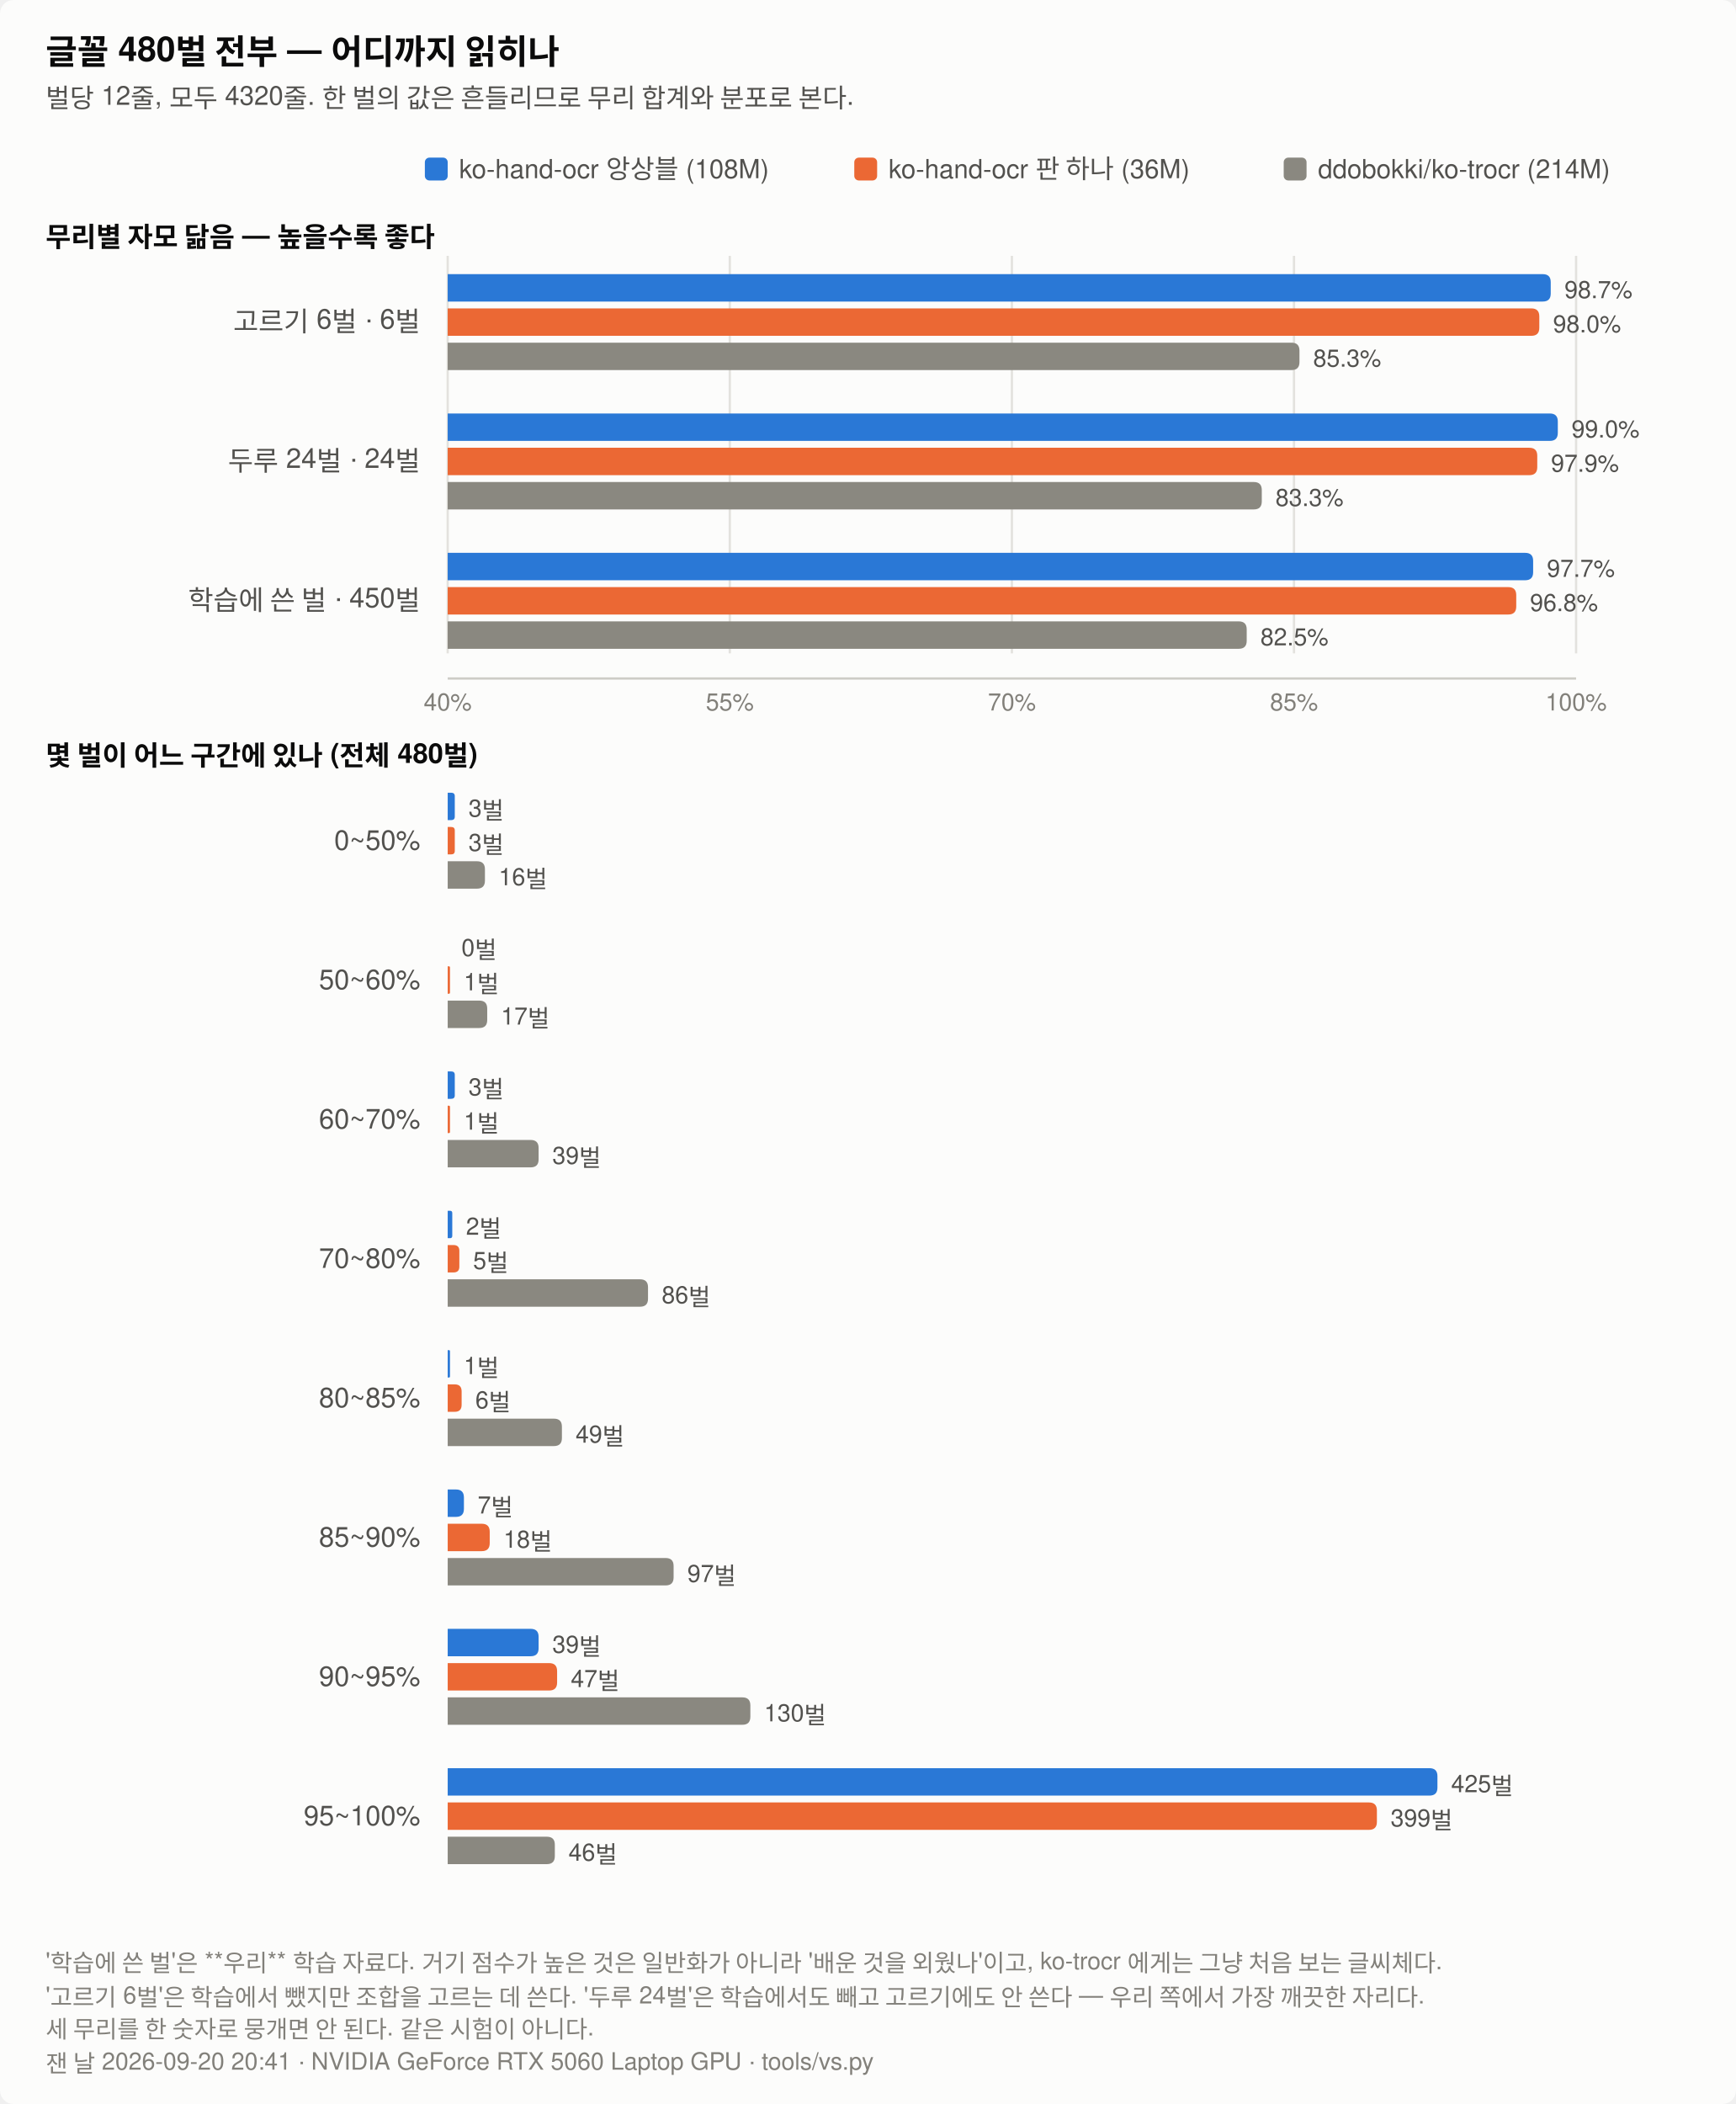
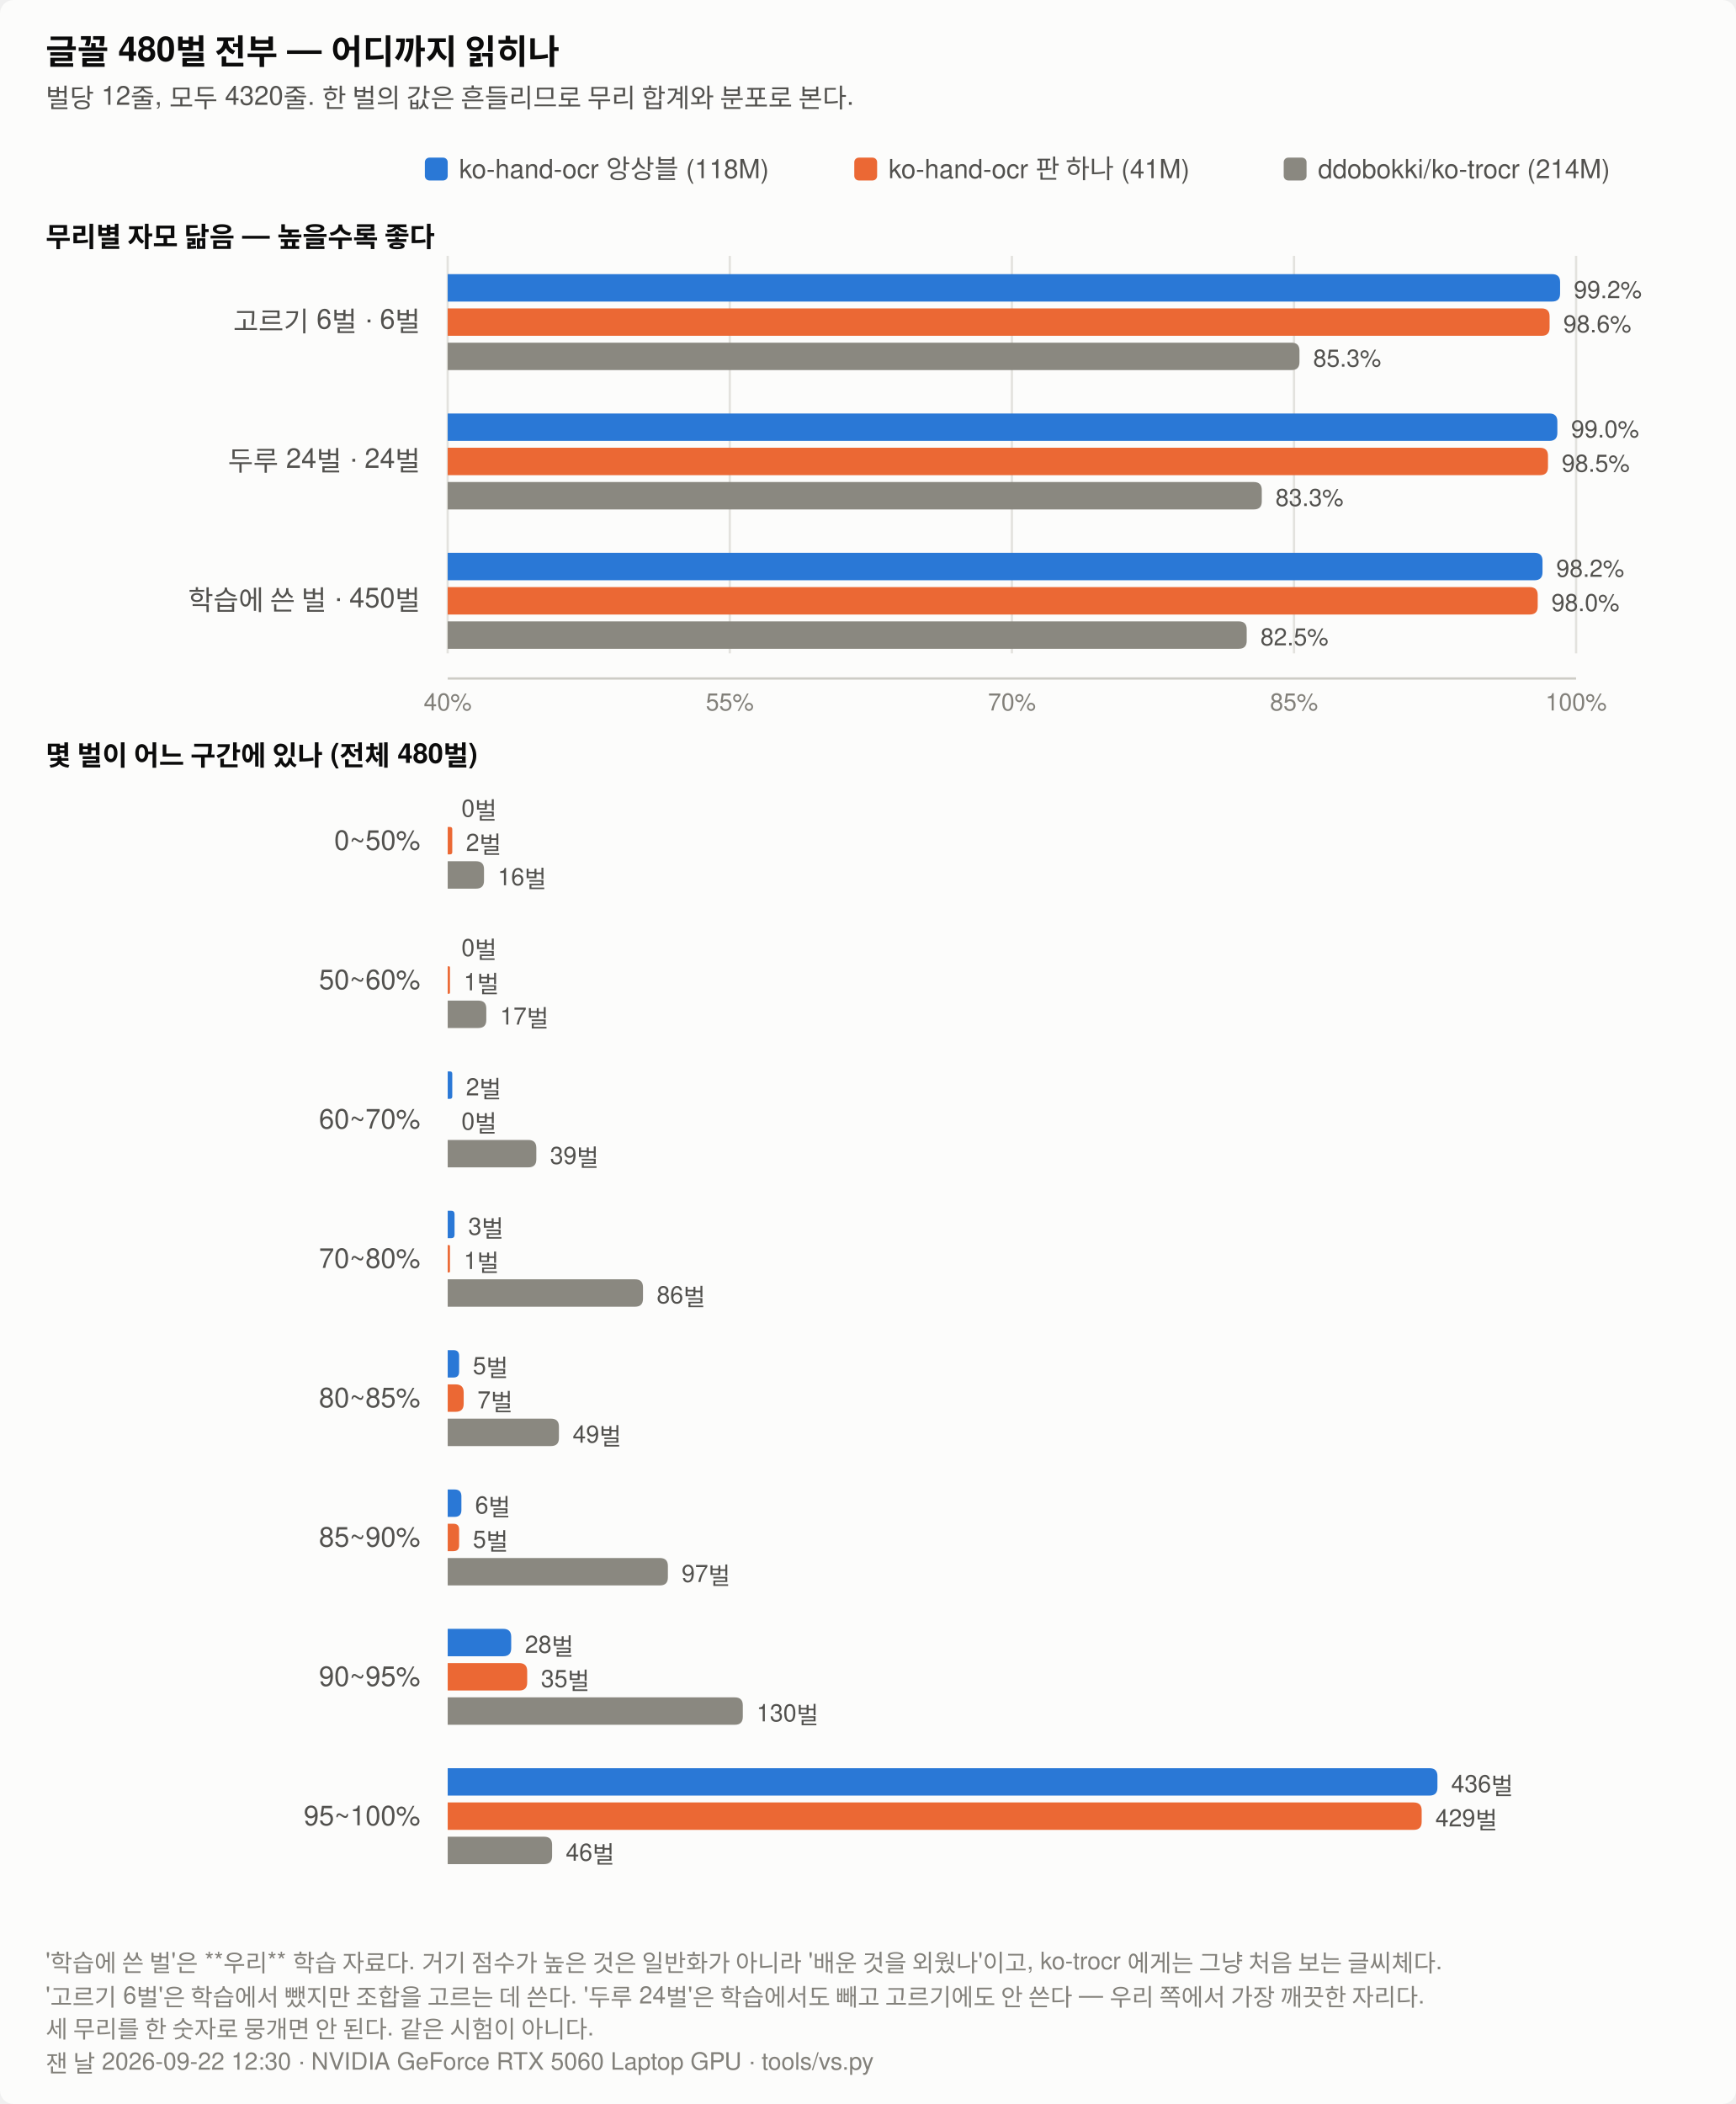
- <svg xmlns="http://www.w3.org/2000/svg" viewBox="0 0 760 921" width="760" height="921" role="img" aria-label="Per-font accuracy over 480 handwriting fonts, grouped by whether the font was used in our training. 고르기 6벌: ko-hand-ocr 앙상블 98.7 percent, ko-hand-ocr 판 하나 98.0 percent, ddobokki/ko-trocr 85.3 percent. 두루 24벌: ko-hand-ocr 앙상블 99.0 percent, ko-hand-ocr 판 하나 97.9 percent, ddobokki/ko-trocr 83.3 percent. 학습에 쓴 벌: ko-hand-ocr 앙상블 97.7 percent, ko-hand-ocr 판 하나 96.8 percent, ddobokki/ko-trocr 82.5 percent.">
+ <svg xmlns="http://www.w3.org/2000/svg" viewBox="0 0 760 921" width="760" height="921" role="img" aria-label="Per-font accuracy over 480 handwriting fonts, grouped by whether the font was used in our training. 고르기 6벌: ko-hand-ocr 앙상블 99.2 percent, ko-hand-ocr 판 하나 98.6 percent, ddobokki/ko-trocr 85.3 percent. 두루 24벌: ko-hand-ocr 앙상블 99.0 percent, ko-hand-ocr 판 하나 98.5 percent, ddobokki/ko-trocr 83.3 percent. 학습에 쓴 벌: ko-hand-ocr 앙상블 98.2 percent, ko-hand-ocr 판 하나 98.0 percent, ddobokki/ko-trocr 82.5 percent.">
  <style>
  .surface{fill:#fcfcfb}
  .ink{fill:#0b0b0b}
  .ink2{fill:#52514e}
  .ink3{fill:#82807a}
  .s0{fill:#2a78d6}
  .s1{fill:#eb6834}
  .s2{fill:#8a8880}
  .grid{stroke:#e3e2de;stroke-width:1}
  .rule{stroke:#cdccc6;stroke-width:1}
  text{font-family:-apple-system,BlinkMacSystemFont,"Segoe UI",Helvetica,Arial,sans-serif}
  @media (prefers-color-scheme: dark){
    .surface{fill:#1a1a19}
    .ink{fill:#ffffff}
    .ink2{fill:#c3c2b7}
    .ink3{fill:#8e8c84}
    .s0{fill:#3987e5}
    .s1{fill:#d95926}
    .s2{fill:#7c7a73}
    .grid{stroke:#3a3a38}
    .rule{stroke:#4a4946}
  }
</style>
  <rect class="surface" width="760" height="921" rx="6" />
  <text class="ink" x="20" y="28" font-size="15" font-weight="600">글꼴 480벌 전부 — 어디까지 읽히나</text>
  <text class="ink2" x="20" y="47" font-size="11.5">벌당 12줄, 모두 4320줄. 한 벌의 값은 흔들리므로 무리 합계와 분포로 본다.</text>
  <rect class="s0" x="186" y="69" width="10" height="10" rx="2" />
-   <text class="ink2" x="201" y="78" font-size="11.5">ko-hand-ocr 앙상블 (108M)</text>
+   <text class="ink2" x="201" y="78" font-size="11.5">ko-hand-ocr 앙상블 (118M)</text>
  <rect class="s1" x="374.0" y="69" width="10" height="10" rx="2" />
-   <text class="ink2" x="389.0" y="78" font-size="11.5">ko-hand-ocr 판 하나 (36M)</text>
+   <text class="ink2" x="389.0" y="78" font-size="11.5">ko-hand-ocr 판 하나 (41M)</text>
  <rect class="s2" x="562.0" y="69" width="10" height="10" rx="2" />
  <text class="ink2" x="577.0" y="78" font-size="11.5">ddobokki/ko-trocr (214M)</text>
  <text class="ink" x="20" y="108" font-size="12" font-weight="600">무리별 자모 닮음 — 높을수록 좋다</text>
  <line class="grid" x1="196.0" y1="112.0" x2="196.0" y2="286.0" />
  <line class="grid" x1="319.5" y1="112.0" x2="319.5" y2="286.0" />
  <line class="grid" x1="443.0" y1="112.0" x2="443.0" y2="286.0" />
  <line class="grid" x1="566.5" y1="112.0" x2="566.5" y2="286.0" />
  <line class="grid" x1="690.0" y1="112.0" x2="690.0" y2="286.0" />
  <text class="ink2" x="184" y="145.0" font-size="12" text-anchor="end">고르기 6벌 · 6벌</text>
-   <path class="s0" d="M196,120.0 H675.4 Q678.9,120.0 678.9,123.5 V128.5 Q678.9,132.0 675.4,132.0 H196 Z" />
-   <text class="ink2" x="684.9" y="130.5" font-size="10.5">98.7%</text>
-   <path class="s1" d="M196,135.0 H670.4 Q673.9,135.0 673.9,138.5 V143.5 Q673.9,147.0 670.4,147.0 H196 Z" />
-   <text class="ink2" x="679.9" y="145.5" font-size="10.5">98.0%</text>
+   <path class="s0" d="M196,120.0 H679.5 Q683.0,120.0 683.0,123.5 V128.5 Q683.0,132.0 679.5,132.0 H196 Z" />
+   <text class="ink2" x="689.0" y="130.5" font-size="10.5">99.2%</text>
+   <path class="s1" d="M196,135.0 H674.9 Q678.4,135.0 678.4,138.5 V143.5 Q678.4,147.0 674.9,147.0 H196 Z" />
+   <text class="ink2" x="684.4" y="145.5" font-size="10.5">98.6%</text>
  <path class="s2" d="M196,150.0 H565.4 Q568.9,150.0 568.9,153.5 V158.5 Q568.9,162.0 565.4,162.0 H196 Z" />
  <text class="ink2" x="574.9" y="160.5" font-size="10.5">85.3%</text>
  <text class="ink2" x="184" y="206.0" font-size="12" text-anchor="end">두루 24벌 · 24벌</text>
-   <path class="s0" d="M196,181.0 H678.5 Q682.0,181.0 682.0,184.5 V189.5 Q682.0,193.0 678.5,193.0 H196 Z" />
-   <text class="ink2" x="688.0" y="191.5" font-size="10.5">99.0%</text>
-   <path class="s1" d="M196,196.0 H669.5 Q673.0,196.0 673.0,199.5 V204.5 Q673.0,208.0 669.5,208.0 H196 Z" />
-   <text class="ink2" x="679.0" y="206.5" font-size="10.5">97.9%</text>
+   <path class="s0" d="M196,181.0 H678.3 Q681.8,181.0 681.8,184.5 V189.5 Q681.8,193.0 678.3,193.0 H196 Z" />
+   <text class="ink2" x="687.8" y="191.5" font-size="10.5">99.0%</text>
+   <path class="s1" d="M196,196.0 H674.2 Q677.7,196.0 677.7,199.5 V204.5 Q677.7,208.0 674.2,208.0 H196 Z" />
+   <text class="ink2" x="683.7" y="206.5" font-size="10.5">98.5%</text>
  <path class="s2" d="M196,211.0 H548.9 Q552.4,211.0 552.4,214.5 V219.5 Q552.4,223.0 548.9,223.0 H196 Z" />
  <text class="ink2" x="558.4" y="221.5" font-size="10.5">83.3%</text>
  <text class="ink2" x="184" y="267.0" font-size="12" text-anchor="end">학습에 쓴 벌 · 450벌</text>
-   <path class="s0" d="M196,242.0 H667.7 Q671.2,242.0 671.2,245.5 V250.5 Q671.2,254.0 667.7,254.0 H196 Z" />
-   <text class="ink2" x="677.2" y="252.5" font-size="10.5">97.7%</text>
-   <path class="s1" d="M196,257.0 H660.3 Q663.8,257.0 663.8,260.5 V265.5 Q663.8,269.0 660.3,269.0 H196 Z" />
-   <text class="ink2" x="669.8" y="267.5" font-size="10.5">96.8%</text>
+   <path class="s0" d="M196,242.0 H671.8 Q675.3,242.0 675.3,245.5 V250.5 Q675.3,254.0 671.8,254.0 H196 Z" />
+   <text class="ink2" x="681.3" y="252.5" font-size="10.5">98.2%</text>
+   <path class="s1" d="M196,257.0 H669.7 Q673.2,257.0 673.2,260.5 V265.5 Q673.2,269.0 669.7,269.0 H196 Z" />
+   <text class="ink2" x="679.2" y="267.5" font-size="10.5">98.0%</text>
  <path class="s2" d="M196,272.0 H542.3 Q545.8,272.0 545.8,275.5 V280.5 Q545.8,284.0 542.3,284.0 H196 Z" />
  <text class="ink2" x="551.8" y="282.5" font-size="10.5">82.5%</text>
  <line class="rule" x1="196" y1="297" x2="690" y2="297" />
  <text class="ink3" x="196.0" y="311" font-size="10.5" text-anchor="middle">40%</text>
  <text class="ink3" x="319.5" y="311" font-size="10.5" text-anchor="middle">55%</text>
  <text class="ink3" x="443.0" y="311" font-size="10.5" text-anchor="middle">70%</text>
  <text class="ink3" x="566.5" y="311" font-size="10.5" text-anchor="middle">85%</text>
  <text class="ink3" x="690.0" y="311" font-size="10.5" text-anchor="middle">100%</text>
  <text class="ink" x="20" y="335" font-size="12" font-weight="600">몇 벌이 어느 구간에 있나 (전체 480벌)</text>
  <text class="ink2" x="184" y="372.0" font-size="12" text-anchor="end">0~50%</text>
-   <path class="s0" d="M196,347.0 H197.5 Q199.1,347.0 199.1,348.5 V357.5 Q199.1,359.0 197.5,359.0 H196 Z" />
-   <text class="ink2" x="205.1" y="357.5" font-size="10.5">3벌</text>
-   <path class="s1" d="M196,362.0 H197.5 Q199.1,362.0 199.1,363.5 V372.5 Q199.1,374.0 197.5,374.0 H196 Z" />
-   <text class="ink2" x="205.1" y="372.5" font-size="10.5">3벌</text>
-   <path class="s2" d="M196,377.0 H208.8 Q212.3,377.0 212.3,380.5 V385.5 Q212.3,389.0 208.8,389.0 H196 Z" />
-   <text class="ink2" x="218.3" y="387.5" font-size="10.5">16벌</text>
+   <text class="ink2" x="202.0" y="357.5" font-size="10.5">0벌</text>
+   <path class="s1" d="M196,362.0 H197.0 Q198.0,362.0 198.0,363.0 V373.0 Q198.0,374.0 197.0,374.0 H196 Z" />
+   <text class="ink2" x="204.0" y="372.5" font-size="10.5">2벌</text>
+   <path class="s2" d="M196,377.0 H208.4 Q211.9,377.0 211.9,380.5 V385.5 Q211.9,389.0 208.4,389.0 H196 Z" />
+   <text class="ink2" x="217.9" y="387.5" font-size="10.5">16벌</text>
  <text class="ink2" x="184" y="433.0" font-size="12" text-anchor="end">50~60%</text>
  <text class="ink2" x="202.0" y="418.5" font-size="10.5">0벌</text>
  <path class="s1" d="M196,423.0 H196.5 Q197.0,423.0 197.0,423.5 V434.5 Q197.0,435.0 196.5,435.0 H196 Z" />
  <text class="ink2" x="203.0" y="433.5" font-size="10.5">1벌</text>
-   <path class="s2" d="M196,438.0 H209.8 Q213.3,438.0 213.3,441.5 V446.5 Q213.3,450.0 209.8,450.0 H196 Z" />
-   <text class="ink2" x="219.3" y="448.5" font-size="10.5">17벌</text>
+   <path class="s2" d="M196,438.0 H209.4 Q212.9,438.0 212.9,441.5 V446.5 Q212.9,450.0 209.4,450.0 H196 Z" />
+   <text class="ink2" x="218.9" y="448.5" font-size="10.5">17벌</text>
  <text class="ink2" x="184" y="494.0" font-size="12" text-anchor="end">60~70%</text>
-   <path class="s0" d="M196,469.0 H197.5 Q199.1,469.0 199.1,470.5 V479.5 Q199.1,481.0 197.5,481.0 H196 Z" />
-   <text class="ink2" x="205.1" y="479.5" font-size="10.5">3벌</text>
-   <path class="s1" d="M196,484.0 H196.5 Q197.0,484.0 197.0,484.5 V495.5 Q197.0,496.0 196.5,496.0 H196 Z" />
-   <text class="ink2" x="203.0" y="494.5" font-size="10.5">1벌</text>
-   <path class="s2" d="M196,499.0 H232.3 Q235.8,499.0 235.8,502.5 V507.5 Q235.8,511.0 232.3,511.0 H196 Z" />
-   <text class="ink2" x="241.8" y="509.5" font-size="10.5">39벌</text>
+   <path class="s0" d="M196,469.0 H197.0 Q198.0,469.0 198.0,470.0 V480.0 Q198.0,481.0 197.0,481.0 H196 Z" />
+   <text class="ink2" x="204.0" y="479.5" font-size="10.5">2벌</text>
+   <text class="ink2" x="202.0" y="494.5" font-size="10.5">0벌</text>
+   <path class="s2" d="M196,499.0 H231.3 Q234.8,499.0 234.8,502.5 V507.5 Q234.8,511.0 231.3,511.0 H196 Z" />
+   <text class="ink2" x="240.8" y="509.5" font-size="10.5">39벌</text>
  <text class="ink2" x="184" y="555.0" font-size="12" text-anchor="end">70~80%</text>
-   <path class="s0" d="M196,530.0 H197.0 Q198.0,530.0 198.0,531.0 V541.0 Q198.0,542.0 197.0,542.0 H196 Z" />
-   <text class="ink2" x="204.0" y="540.5" font-size="10.5">2벌</text>
-   <path class="s1" d="M196,545.0 H198.5 Q201.1,545.0 201.1,547.5 V554.5 Q201.1,557.0 198.5,557.0 H196 Z" />
-   <text class="ink2" x="207.1" y="555.5" font-size="10.5">5벌</text>
-   <path class="s2" d="M196,560.0 H280.2 Q283.7,560.0 283.7,563.5 V568.5 Q283.7,572.0 280.2,572.0 H196 Z" />
-   <text class="ink2" x="289.7" y="570.5" font-size="10.5">86벌</text>
+   <path class="s0" d="M196,530.0 H197.5 Q199.0,530.0 199.0,531.5 V540.5 Q199.0,542.0 197.5,542.0 H196 Z" />
+   <text class="ink2" x="205.0" y="540.5" font-size="10.5">3벌</text>
+   <path class="s1" d="M196,545.0 H196.5 Q197.0,545.0 197.0,545.5 V556.5 Q197.0,557.0 196.5,557.0 H196 Z" />
+   <text class="ink2" x="203.0" y="555.5" font-size="10.5">1벌</text>
+   <path class="s2" d="M196,560.0 H278.0 Q281.5,560.0 281.5,563.5 V568.5 Q281.5,572.0 278.0,572.0 H196 Z" />
+   <text class="ink2" x="287.5" y="570.5" font-size="10.5">86벌</text>
  <text class="ink2" x="184" y="616.0" font-size="12" text-anchor="end">80~85%</text>
-   <path class="s0" d="M196,591.0 H196.5 Q197.0,591.0 197.0,591.5 V602.5 Q197.0,603.0 196.5,603.0 H196 Z" />
-   <text class="ink2" x="203.0" y="601.5" font-size="10.5">1벌</text>
-   <path class="s1" d="M196,606.0 H199.1 Q202.1,606.0 202.1,609.1 V614.9 Q202.1,618.0 199.1,618.0 H196 Z" />
-   <text class="ink2" x="208.1" y="616.5" font-size="10.5">6벌</text>
-   <path class="s2" d="M196,621.0 H242.5 Q246.0,621.0 246.0,624.5 V629.5 Q246.0,633.0 242.5,633.0 H196 Z" />
-   <text class="ink2" x="252.0" y="631.5" font-size="10.5">49벌</text>
+   <path class="s0" d="M196,591.0 H198.5 Q201.0,591.0 201.0,593.5 V600.5 Q201.0,603.0 198.5,603.0 H196 Z" />
+   <text class="ink2" x="207.0" y="601.5" font-size="10.5">5벌</text>
+   <path class="s1" d="M196,606.0 H199.5 Q203.0,606.0 203.0,609.5 V614.5 Q203.0,618.0 199.5,618.0 H196 Z" />
+   <text class="ink2" x="209.0" y="616.5" font-size="10.5">7벌</text>
+   <path class="s2" d="M196,621.0 H241.2 Q244.7,621.0 244.7,624.5 V629.5 Q244.7,633.0 241.2,633.0 H196 Z" />
+   <text class="ink2" x="250.7" y="631.5" font-size="10.5">49벌</text>
  <text class="ink2" x="184" y="677.0" font-size="12" text-anchor="end">85~90%</text>
-   <path class="s0" d="M196,652.0 H199.6 Q203.1,652.0 203.1,655.5 V660.5 Q203.1,664.0 199.6,664.0 H196 Z" />
-   <text class="ink2" x="209.1" y="662.5" font-size="10.5">7벌</text>
-   <path class="s1" d="M196,667.0 H210.9 Q214.4,667.0 214.4,670.5 V675.5 Q214.4,679.0 210.9,679.0 H196 Z" />
-   <text class="ink2" x="220.4" y="677.5" font-size="10.5">18벌</text>
-   <path class="s2" d="M196,682.0 H291.4 Q294.9,682.0 294.9,685.5 V690.5 Q294.9,694.0 291.4,694.0 H196 Z" />
-   <text class="ink2" x="300.9" y="692.5" font-size="10.5">97벌</text>
+   <path class="s0" d="M196,652.0 H199.0 Q202.0,652.0 202.0,655.0 V661.0 Q202.0,664.0 199.0,664.0 H196 Z" />
+   <text class="ink2" x="208.0" y="662.5" font-size="10.5">6벌</text>
+   <path class="s1" d="M196,667.0 H198.5 Q201.0,667.0 201.0,669.5 V676.5 Q201.0,679.0 198.5,679.0 H196 Z" />
+   <text class="ink2" x="207.0" y="677.5" font-size="10.5">5벌</text>
+   <path class="s2" d="M196,682.0 H288.9 Q292.4,682.0 292.4,685.5 V690.5 Q292.4,694.0 288.9,694.0 H196 Z" />
+   <text class="ink2" x="298.4" y="692.5" font-size="10.5">97벌</text>
  <text class="ink2" x="184" y="738.0" font-size="12" text-anchor="end">90~95%</text>
-   <path class="s0" d="M196,713.0 H232.3 Q235.8,713.0 235.8,716.5 V721.5 Q235.8,725.0 232.3,725.0 H196 Z" />
-   <text class="ink2" x="241.8" y="723.5" font-size="10.5">39벌</text>
-   <path class="s1" d="M196,728.0 H240.4 Q243.9,728.0 243.9,731.5 V736.5 Q243.9,740.0 240.4,740.0 H196 Z" />
-   <text class="ink2" x="249.9" y="738.5" font-size="10.5">47벌</text>
-   <path class="s2" d="M196,743.0 H325.0 Q328.5,743.0 328.5,746.5 V751.5 Q328.5,755.0 325.0,755.0 H196 Z" />
-   <text class="ink2" x="334.5" y="753.5" font-size="10.5">130벌</text>
+   <path class="s0" d="M196,713.0 H220.3 Q223.8,713.0 223.8,716.5 V721.5 Q223.8,725.0 220.3,725.0 H196 Z" />
+   <text class="ink2" x="229.8" y="723.5" font-size="10.5">28벌</text>
+   <path class="s1" d="M196,728.0 H227.3 Q230.8,728.0 230.8,731.5 V736.5 Q230.8,740.0 227.3,740.0 H196 Z" />
+   <text class="ink2" x="236.8" y="738.5" font-size="10.5">35벌</text>
+   <path class="s2" d="M196,743.0 H321.7 Q325.2,743.0 325.2,746.5 V751.5 Q325.2,755.0 321.7,755.0 H196 Z" />
+   <text class="ink2" x="331.2" y="753.5" font-size="10.5">130벌</text>
  <text class="ink2" x="184" y="799.0" font-size="12" text-anchor="end">95~100%</text>
  <path class="s0" d="M196,774.0 H625.8 Q629.3,774.0 629.3,777.5 V782.5 Q629.3,786.0 625.8,786.0 H196 Z" />
-   <text class="ink2" x="635.3" y="784.5" font-size="10.5">425벌</text>
-   <path class="s1" d="M196,789.0 H599.3 Q602.8,789.0 602.8,792.5 V797.5 Q602.8,801.0 599.3,801.0 H196 Z" />
-   <text class="ink2" x="608.8" y="799.5" font-size="10.5">399벌</text>
-   <path class="s2" d="M196,804.0 H239.4 Q242.9,804.0 242.9,807.5 V812.5 Q242.9,816.0 239.4,816.0 H196 Z" />
-   <text class="ink2" x="248.9" y="814.5" font-size="10.5">46벌</text>
+   <text class="ink2" x="635.3" y="784.5" font-size="10.5">436벌</text>
+   <path class="s1" d="M196,789.0 H618.9 Q622.4,789.0 622.4,792.5 V797.5 Q622.4,801.0 618.9,801.0 H196 Z" />
+   <text class="ink2" x="628.4" y="799.5" font-size="10.5">429벌</text>
+   <path class="s2" d="M196,804.0 H238.2 Q241.7,804.0 241.7,807.5 V812.5 Q241.7,816.0 238.2,816.0 H196 Z" />
+   <text class="ink2" x="247.7" y="814.5" font-size="10.5">46벌</text>
  <text class="ink3" x="20" y="862" font-size="10.5">'학습에 쓴 벌'은 **우리** 학습 자료다. 거기 점수가 높은 것은 일반화가 아니라 '배운 것을 외웠나'이고, ko-trocr 에게는 그냥 처음 보는 글씨체다.</text>
  <text class="ink3" x="20" y="877" font-size="10.5">'고르기 6벌'은 학습에서 뺐지만 조합을 고르는 데 쓴다. '두루 24벌'은 학습에서도 빼고 고르기에도 안 쓴다 — 우리 쪽에서 가장 깨끗한 자리다.</text>
  <text class="ink3" x="20" y="892" font-size="10.5">세 무리를 한 숫자로 뭉개면 안 된다. 같은 시험이 아니다.</text>
-   <text class="ink3" x="20" y="907" font-size="10.5">잰 날 2026-09-20 20:41 · NVIDIA GeForce RTX 5060 Laptop GPU · tools/vs.py</text>
+   <text class="ink3" x="20" y="907" font-size="10.5">잰 날 2026-09-22 12:30 · NVIDIA GeForce RTX 5060 Laptop GPU · tools/vs.py</text>
</svg>
